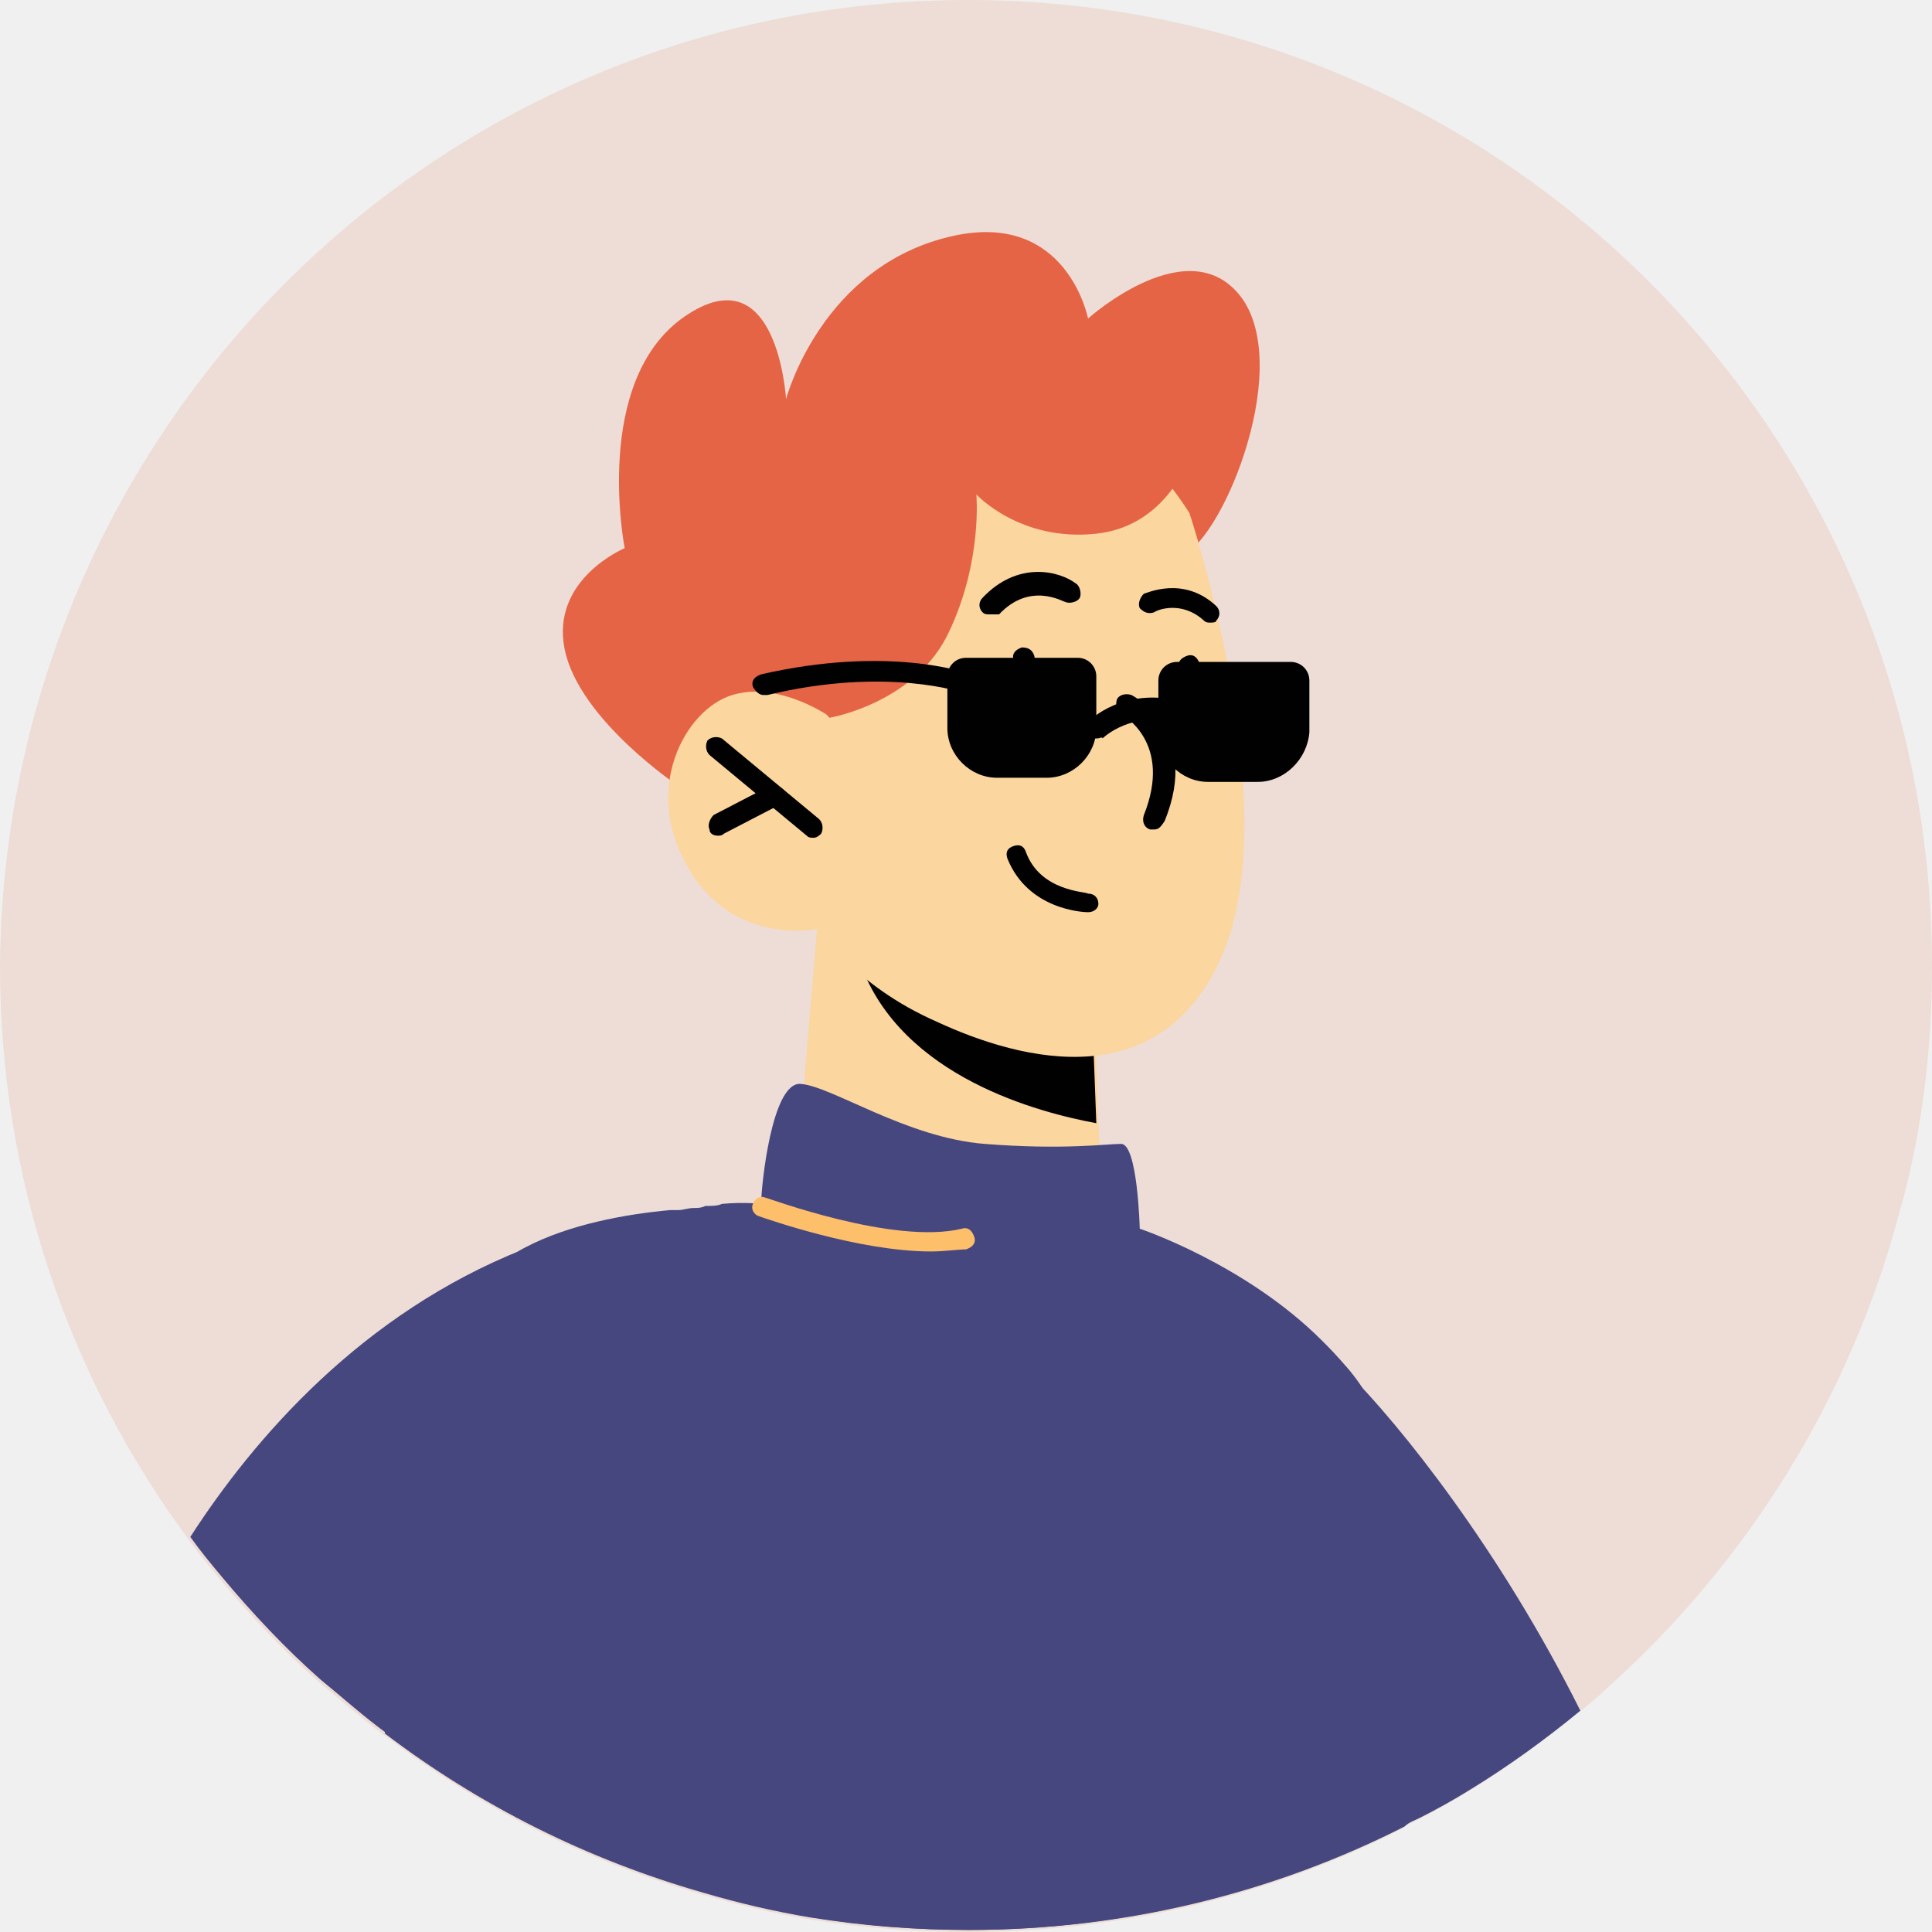
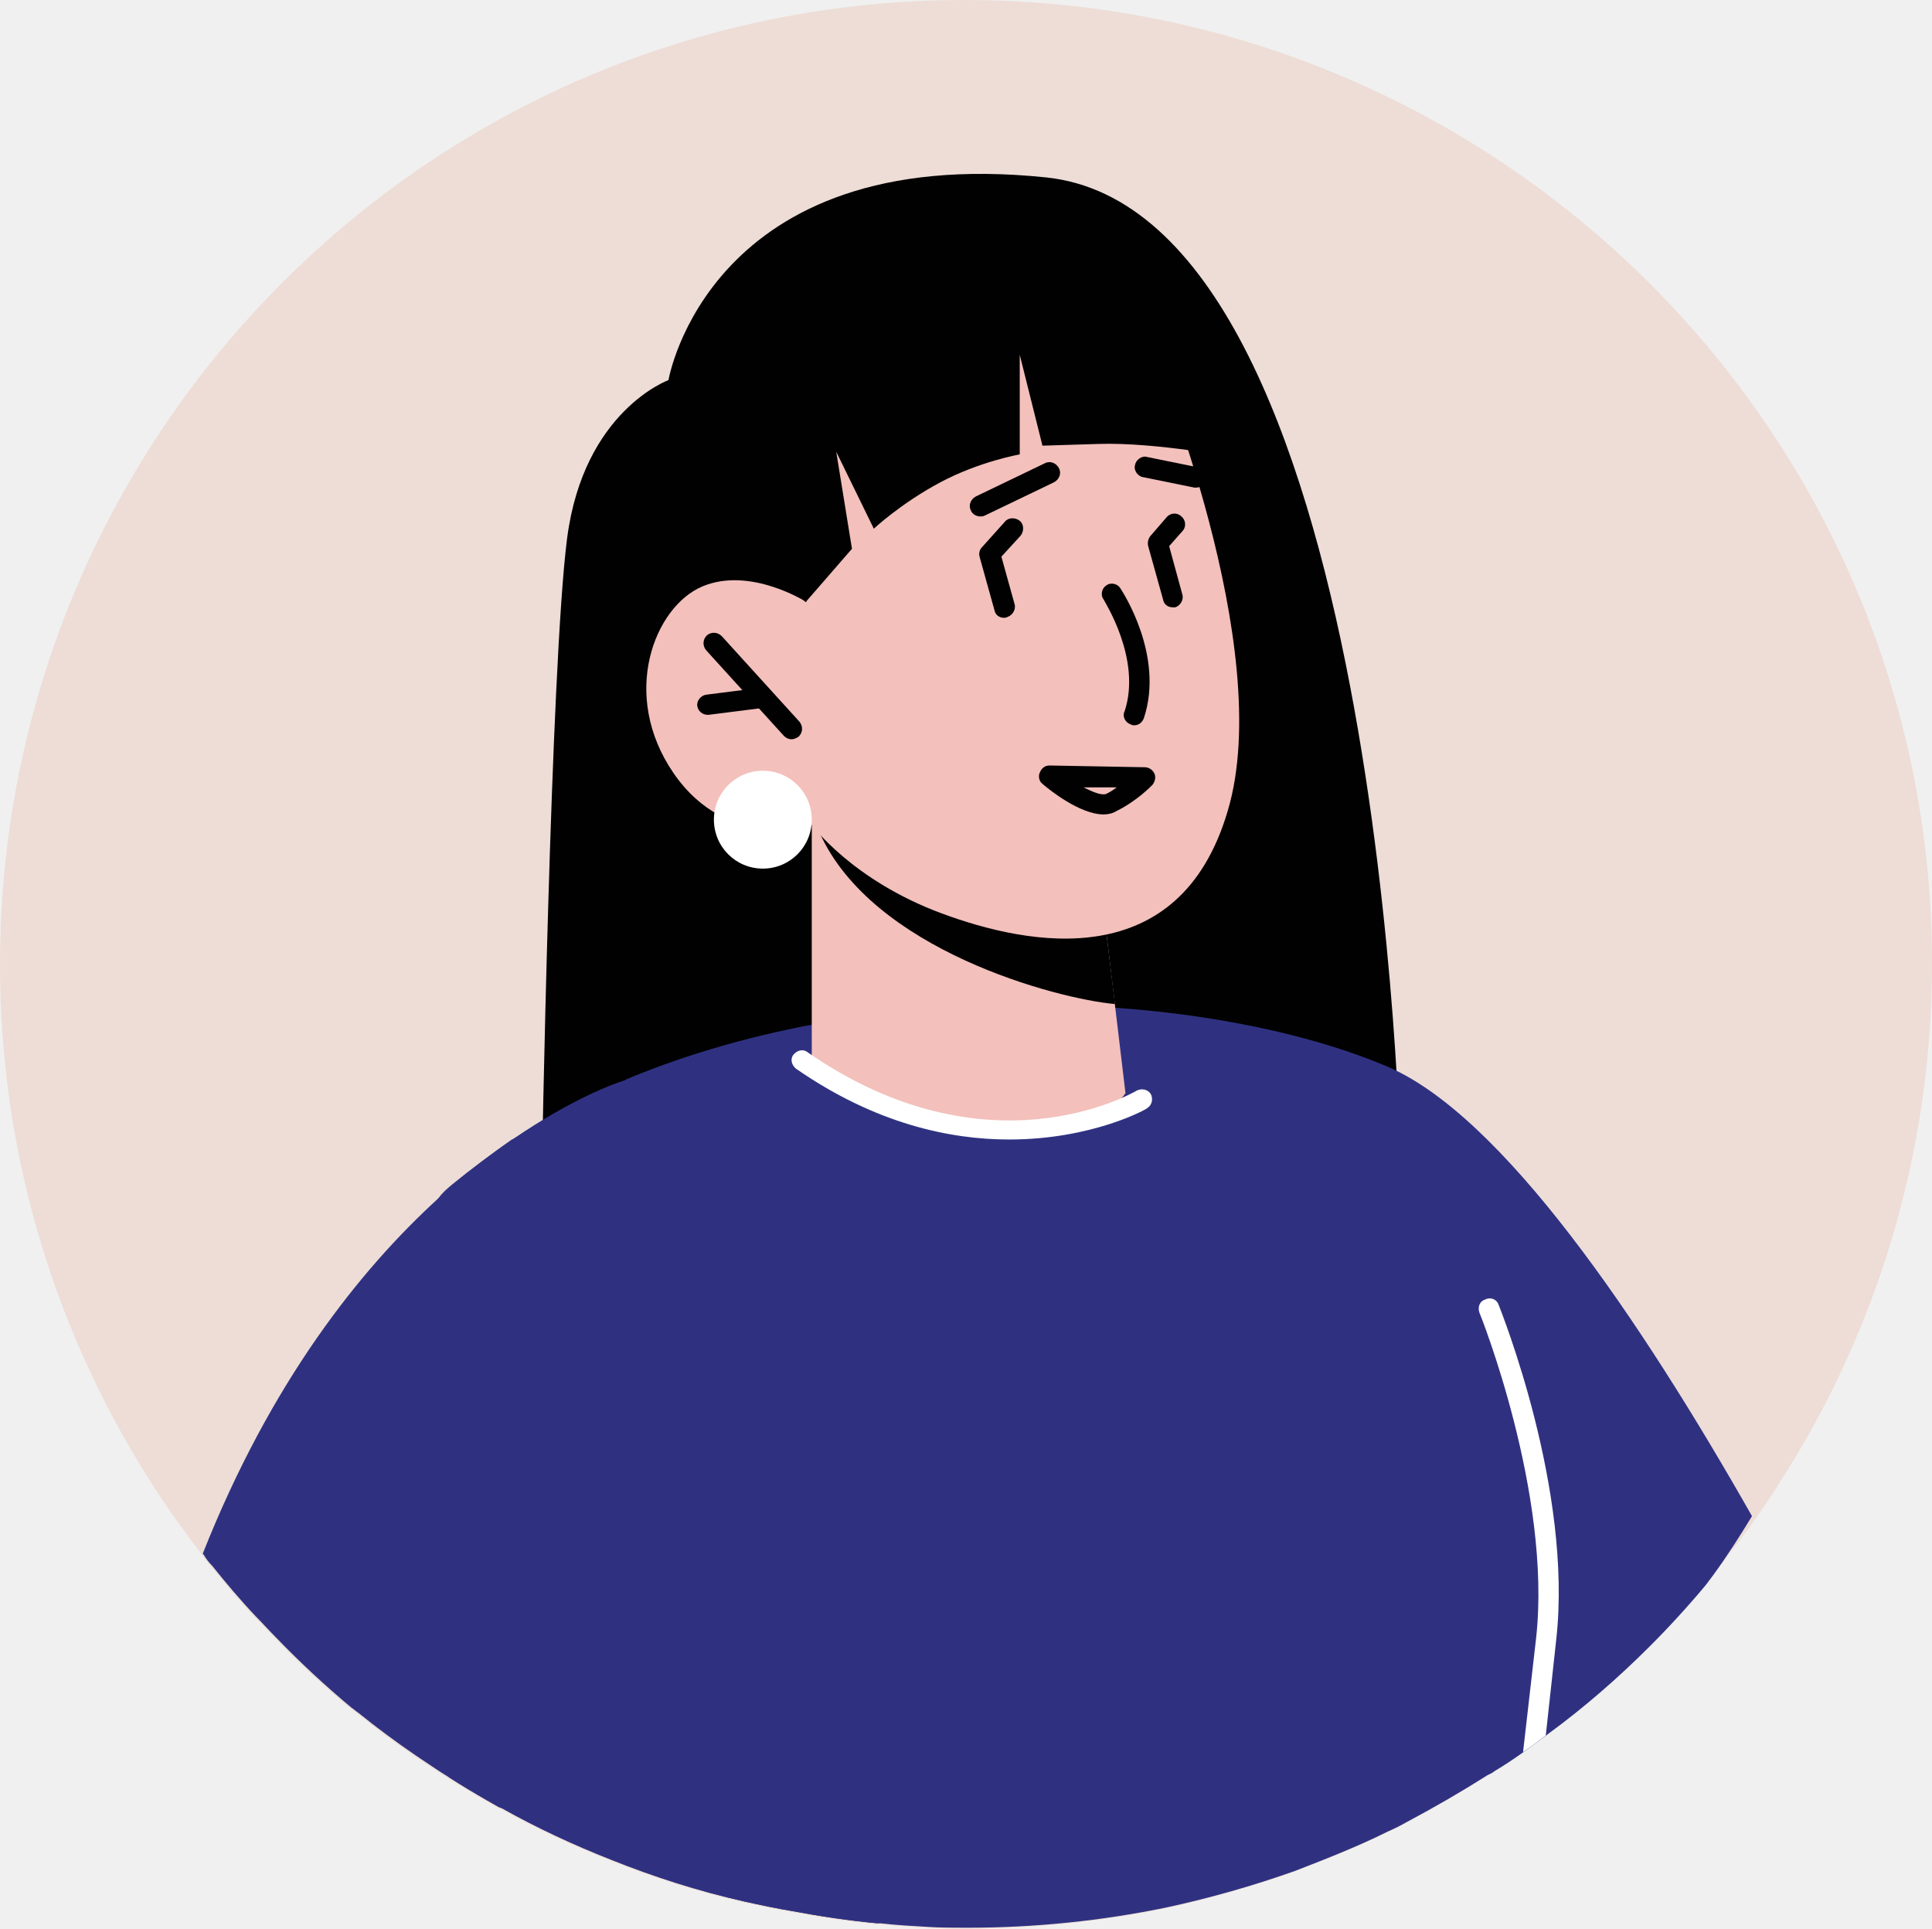
- <svg xmlns="http://www.w3.org/2000/svg" version="1.1" x="0px" y="0px" style="enable-background:new 0 0 134 123;" xml:space="preserve" viewBox="18.9 15 93.4 93.4">
-   <style type="text/css"> 	.st0{fill:#F3F6FB;} 	.st1{fill:none;stroke:#2B2E81;stroke-width:2;stroke-miterlimit:10;} 	.st2{fill:#E0E1E0;} 	.st3{fill:#F1F0F0;} 	.st4{fill:#273339;} 	.st5{fill:#EBEBEB;} 	.st6{fill:#2F3180;} 	.st7{fill:#FFFFFF;} 	.st8{opacity:0.3;fill:#010101;enable-background:new    ;} 	.st9{fill:#B97A65;} 	.st10{opacity:0.2;fill:#010101;enable-background:new    ;} 	.st11{fill:#A34F40;} 	.st12{fill:#DE5854;} 	.st13{fill:#9F5C54;} 	.st14{opacity:0.2;} 	.st15{fill:#010101;} 	.st16{fill:#E9B376;} 	.st17{opacity:0.8;fill:#FFFFFF;enable-background:new    ;} 	.st18{fill:#D58745;} 	.st19{opacity:0.4;fill:#FFFFFF;enable-background:new    ;} 	.st20{fill:#EEC1BB;} 	.st21{fill:#D9857D;} 	.st22{fill:none;} 	.st23{fill:#F5F6F6;} 	.st24{fill:#FAFBFC;} 	.st25{fill:#FCBF9E;} 	.st26{fill:#F8996E;} 	.st27{fill:#465B64;} 	.st28{opacity:0.3;} 	.st29{opacity:0.25;fill:#FFFFFF;enable-background:new    ;} 	.st30{opacity:0.1;fill:#010101;enable-background:new    ;} 	.st31{opacity:0.1;fill:#FFFFFF;enable-background:new    ;} 	.st32{opacity:5.000000e-02;fill:#010101;enable-background:new    ;} 	.st33{opacity:0.15;fill:#FFFFFF;enable-background:new    ;} 	.st34{opacity:0.4;fill:#010101;enable-background:new    ;} 	.st35{opacity:0.5;fill:#010101;enable-background:new    ;} 	.st36{opacity:0.25;fill:#010101;enable-background:new    ;} 	.st37{opacity:0.15;fill:#010101;enable-background:new    ;} 	.st38{opacity:0.45;fill:#010101;enable-background:new    ;} 	.st39{opacity:0.35;fill:#010101;enable-background:new    ;} 	.st40{fill:#F8A7A8;} 	.st41{fill:#384850;} 	.st42{opacity:0.6;fill:#FFFFFF;enable-background:new    ;} 	.st43{opacity:0.1;fill:#2F3180;enable-background:new    ;} 	.st44{opacity:0.2;fill:#2F3180;enable-background:new    ;} 	.st45{fill:#B26769;} 	.st46{fill:#F3908F;} 	.st47{opacity:0.7;fill:#FFFFFF;enable-background:new    ;} 	.st48{fill:#AF7562;} 	.st49{fill:#70453A;} 	.st50{opacity:0.5;fill:#FFFFFF;enable-background:new    ;} 	.st51{opacity:0.3;fill:#FFFFFF;enable-background:new    ;} 	.st52{opacity:0.6;} 	.st53{opacity:0.7;} 	.st54{fill:#884D4D;} 	.st55{fill:#C8856A;} 	.st56{fill:#B06252;} 	.st57{fill:none;stroke:#000000;stroke-miterlimit:10;} 	.st58{fill:#D51F26;} 	.st59{fill:#E6E6E5;} 	.st60{opacity:0.15;} 	.st61{opacity:0.2;fill:#FFFFFF;enable-background:new    ;} 	.st62{opacity:0.4;} 	.st63{clip-path:url(#SVGID_2_);} 	.st64{opacity:0.1;} 	.st65{clip-path:url(#SVGID_4_);} 	.st66{clip-path:url(#SVGID_6_);} 	.st67{fill:#FFFFFF;stroke:#000000;stroke-width:2;stroke-miterlimit:10;} 	.st68{opacity:0.5;} 	.st69{fill:#FBBD9D;} 	.st70{fill:#EB9A6F;} 	.st71{opacity:0.6;fill:#010101;enable-background:new    ;} 	.st72{fill:#FAC2BE;} 	.st73{fill:#EC847E;} 	.st74{opacity:0.9;} 	.st75{fill:#803F3C;} 	.st76{fill:#631112;} 	.st77{fill:#FCB574;} 	.st78{fill:#ED893F;} 	.st79{opacity:0.9;fill:#FFFFFF;enable-background:new    ;} 	.st80{fill:#C8C7C6;} 	.st81{opacity:0.6;fill:#2F3180;enable-background:new    ;} 	.st82{fill:#FDFEFF;} 	.st83{fill:#D4766B;} 	.st84{opacity:0.3;fill:#384850;enable-background:new    ;} 	.st85{fill:#F598B9;} 	.st86{clip-path:url(#SVGID_8_);} 	.st87{clip-path:url(#SVGID_10_);} 	.st88{clip-path:url(#SVGID_12_);} 	.st89{fill:#9B6E66;} 	.st90{fill:#714D46;} 	.st91{fill:#C78976;} 	.st92{fill:#935C4D;} 	.st93{fill:#EDDDD6;} 	.st94{fill:#474780;} 	.st95{fill:#E56445;} 	.st96{fill:#FCD69F;} 	.st97{fill:#FEBF6A;} 	.st98{fill:#2D328F;} 	.st99{fill:#9492C7;} 	.st100{fill:#7470B3;} 	.st101{fill:#F8A398;} 	.st102{fill:#F3C0BC;} 	.st103{fill:#7A491D;} 	.st104{fill:#FCB45D;} 	.st105{fill:#608558;} 	.st106{fill:#F47351;} 	.st107{fill:#B77E34;} 	.st108{fill:#7D6154;} 	.st109{fill:#50784A;} 	.st110{fill:#F17E65;} 	.st111{fill:#142148;} 	.st112{fill:#F8B384;} 	.st113{fill:#E38B6D;} 	.st114{fill:#758BC6;} </style>
+ <svg xmlns="http://www.w3.org/2000/svg" version="1.1" x="0px" y="0px" style="enable-background:new 0 0 247 240;" xml:space="preserve" viewBox="11.1 11.4 221.1 220.7">
+   <style type="text/css"> 	.st0{fill:#F3F6FB;} 	.st1{fill:none;stroke:#2B2E81;stroke-width:2;stroke-miterlimit:10;} 	.st2{fill:#E0E1E0;} 	.st3{fill:#F1F0F0;} 	.st4{fill:#273339;} 	.st5{fill:#EBEBEB;} 	.st6{fill:#2F3180;} 	.st7{fill:#FFFFFF;} 	.st8{opacity:0.3;fill:#010101;enable-background:new    ;} 	.st9{fill:#B97A65;} 	.st10{opacity:0.2;fill:#010101;enable-background:new    ;} 	.st11{fill:#A34F40;} 	.st12{fill:#DE5854;} 	.st13{fill:#9F5C54;} 	.st14{opacity:0.2;} 	.st15{fill:#010101;} 	.st16{fill:#E9B376;} 	.st17{opacity:0.8;fill:#FFFFFF;enable-background:new    ;} 	.st18{fill:#D58745;} 	.st19{opacity:0.4;fill:#FFFFFF;enable-background:new    ;} 	.st20{fill:#EEC1BB;} 	.st21{fill:#D9857D;} 	.st22{fill:none;} 	.st23{fill:#F5F6F6;} 	.st24{fill:#FAFBFC;} 	.st25{fill:#FCBF9E;} 	.st26{fill:#F8996E;} 	.st27{fill:#465B64;} 	.st28{opacity:0.3;} 	.st29{opacity:0.25;fill:#FFFFFF;enable-background:new    ;} 	.st30{opacity:0.1;fill:#010101;enable-background:new    ;} 	.st31{opacity:0.1;fill:#FFFFFF;enable-background:new    ;} 	.st32{opacity:5.000000e-02;fill:#010101;enable-background:new    ;} 	.st33{opacity:0.15;fill:#FFFFFF;enable-background:new    ;} 	.st34{opacity:0.4;fill:#010101;enable-background:new    ;} 	.st35{opacity:0.5;fill:#010101;enable-background:new    ;} 	.st36{opacity:0.25;fill:#010101;enable-background:new    ;} 	.st37{opacity:0.15;fill:#010101;enable-background:new    ;} 	.st38{opacity:0.45;fill:#010101;enable-background:new    ;} 	.st39{opacity:0.35;fill:#010101;enable-background:new    ;} 	.st40{fill:#F8A7A8;} 	.st41{fill:#384850;} 	.st42{opacity:0.6;fill:#FFFFFF;enable-background:new    ;} 	.st43{opacity:0.1;fill:#2F3180;enable-background:new    ;} 	.st44{opacity:0.2;fill:#2F3180;enable-background:new    ;} 	.st45{fill:#B26769;} 	.st46{fill:#F3908F;} 	.st47{opacity:0.7;fill:#FFFFFF;enable-background:new    ;} 	.st48{fill:#AF7562;} 	.st49{fill:#70453A;} 	.st50{opacity:0.5;fill:#FFFFFF;enable-background:new    ;} 	.st51{opacity:0.3;fill:#FFFFFF;enable-background:new    ;} 	.st52{opacity:0.6;} 	.st53{opacity:0.7;} 	.st54{fill:#884D4D;} 	.st55{fill:#C8856A;} 	.st56{fill:#B06252;} 	.st57{fill:none;stroke:#000000;stroke-miterlimit:10;} 	.st58{fill:#D51F26;} 	.st59{fill:#E6E6E5;} 	.st60{opacity:0.15;} 	.st61{opacity:0.2;fill:#FFFFFF;enable-background:new    ;} 	.st62{opacity:0.4;} 	.st63{clip-path:url(#SVGID_2_);} 	.st64{opacity:0.1;} 	.st65{clip-path:url(#SVGID_4_);} 	.st66{clip-path:url(#SVGID_6_);} 	.st67{fill:#FFFFFF;stroke:#000000;stroke-width:2;stroke-miterlimit:10;} 	.st68{opacity:0.5;} 	.st69{fill:#FBBD9D;} 	.st70{fill:#EB9A6F;} 	.st71{opacity:0.6;fill:#010101;enable-background:new    ;} 	.st72{fill:#FAC2BE;} 	.st73{fill:#EC847E;} 	.st74{opacity:0.9;} 	.st75{fill:#803F3C;} 	.st76{fill:#631112;} 	.st77{fill:#FCB574;} 	.st78{fill:#ED893F;} 	.st79{opacity:0.9;fill:#FFFFFF;enable-background:new    ;} 	.st80{fill:#C8C7C6;} 	.st81{opacity:0.6;fill:#2F3180;enable-background:new    ;} 	.st82{fill:#FDFEFF;} 	.st83{fill:#D4766B;} 	.st84{opacity:0.3;fill:#384850;enable-background:new    ;} 	.st85{fill:#F598B9;} 	.st86{clip-path:url(#SVGID_8_);} 	.st87{clip-path:url(#SVGID_10_);} 	.st88{clip-path:url(#SVGID_12_);} 	.st89{fill:#9B6E66;} 	.st90{fill:#714D46;} 	.st91{fill:#C78976;} 	.st92{fill:#935C4D;} 	.st93{fill:#EDDDD6;} 	.st94{fill:#474780;} 	.st95{fill:#E56445;} 	.st96{fill:#FCD69F;} 	.st97{fill:#FEBF6A;} 	.st98{fill:#2D328F;} 	.st99{fill:#9492C7;} 	.st100{fill:#7470B3;} 	.st101{fill:#F8A398;} 	.st102{fill:#F3C0BC;} 	.st103{fill:#7A491D;} 	.st104{fill:#FCB45D;} 	.st105{fill:#608558;} 	.st106{fill:#F47351;} 	.st107{fill:#B77E34;} 	.st108{fill:#7D6154;} 	.st109{fill:#50784A;} 	.st110{fill:#F17E65;} 	.st111{fill:#142148;} 	.st112{fill:#F8B384;} 	.st113{fill:#E38B6D;} 	.st114{fill:#758BC6;} 	.st115{fill:none;stroke:#2F3180;stroke-width:4;stroke-miterlimit:10;} 	.st116{fill:#2B2E81;} 	.st117{display:none;fill:#4174B9;} 	.st118{display:none;fill:#E6F5F8;} 	.st119{opacity:0.37;fill:#FFFFFF;} 	.st120{fill:#F4D242;} 	.st121{fill:#5A5A5C;} 	.st122{fill:#808184;} 	.st123{clip-path:url(#SVGID_14_);} 	.st124{clip-path:url(#SVGID_16_);} 	.st125{clip-path:url(#SVGID_18_);} </style>
  <g id="Calque_1"> </g>
  <g id="Calque_2">
    <g>
-       <path class="st93" d="M112.3,61.7c0,4.1-0.5,8.2-1.6,12c-2.4,9-7.4,16.9-14.1,22.9c-0.4,0.4-0.9,0.8-1.4,1.2    c-1.7,1.4-3.5,2.7-5.3,3.8c-0.8,0.5-1.7,1-2.5,1.4c-0.2,0.1-0.5,0.2-0.7,0.4c-6.3,3.2-13.5,5-21,5c-2.6,0-5.1-0.2-7.6-0.6    c-1.8-0.3-3.5-0.7-5.2-1.2c-5.6-1.6-10.8-4.2-15.4-7.7c-1.1-0.8-2.1-1.7-3.2-2.6c-1.7-1.5-3.3-3.2-4.8-5c-0.5-0.6-1-1.2-1.5-1.9    c-5.7-7.7-9.1-17.3-9.1-27.7C19.1,35.9,39.9,15,65.7,15S112.3,35.9,112.3,61.7z" />
+       <path class="st93" d="M232.2,121.6c0,21.9-6.4,42.3-17.4,59.4c-2.3,3.7-4.9,7.2-7.7,10.6c-0.3,0.4-0.6,0.8-0.9,1.2    c-2,2.4-4.2,4.8-6.4,7c-3.6,3.6-7.5,7-11.6,10c-0.1,0.1-0.2,0.2-0.4,0.3c-0.9,0.7-1.7,1.3-2.6,1.9c-1,0.8-2.1,1.5-3.2,2.2    c-0.2,0.2-0.5,0.3-0.7,0.4c-3,1.9-6.1,3.7-9.3,5.4c-0.7,0.4-1.5,0.8-2.2,1.1c-3.4,1.7-7,3.1-10.6,4.5c-4.8,1.7-9.7,3.1-14.8,4.2    c-7.3,1.5-14.9,2.3-22.7,2.3c-1.5,0-3.1,0-4.6-0.1c-1.8-0.1-3.5-0.2-5.3-0.4c-0.1,0-0.2,0-0.3,0c-3.3-0.3-6.6-0.8-9.8-1.4    c-1.8-0.3-3.7-0.7-5.5-1.1c-5.3-1.2-10.3-2.8-15.3-4.8c-4.3-1.7-8.4-3.6-12.5-5.9c-0.1,0-0.2-0.1-0.3-0.1    c-0.5-0.3-0.9-0.5-1.4-0.8c-1.4-0.8-2.9-1.7-4.3-2.6c-1.3-0.8-2.6-1.7-3.8-2.5c-2.2-1.5-4.5-3.2-6.6-4.9c-0.3-0.2-0.5-0.4-0.8-0.6    c-3-2.5-5.9-5.2-8.6-8c-0.8-0.8-1.5-1.6-2.3-2.4c-1.8-1.9-3.4-3.8-5-5.8c-0.4-0.4-0.7-0.8-1-1.3c0,0-0.1-0.1-0.1-0.1    c-1.8-2.4-3.6-4.8-5.2-7.3c-11.3-17.3-17.9-38-17.9-60.2c0-61,49.4-110.4,110.4-110.4S232.2,60.7,232.2,121.6z" />
    </g>
    <g>
-       <path class="st94" d="M95.3,97.7c-1.7,1.4-3.5,2.7-5.3,3.8c-0.8,0.5-1.7,1-2.5,1.4c-0.2,0.1-0.5,0.2-0.7,0.4c-6.3,3.2-13.5,5-21,5    c-2.6,0-5.1-0.2-7.6-0.6c-1.8-0.3-3.5-0.7-5.2-1.2c-5.6-1.6-10.8-4.2-15.4-7.7c-1.1-0.8-2.1-1.7-3.2-2.6c-1.7-1.5-3.3-3.2-4.8-5    c-0.5-0.6-1-1.2-1.5-1.9c3.1-4.8,8.3-10.8,16.1-13.9c2.2-0.9,4.5-1.5,7-1.8c0.1,0,0.3,0,0.4,0c0.2,0,0.5-0.1,0.7-0.1c0,0,0,0,0,0    c0.2,0,0.4,0,0.6,0c0.3,0,0.6,0,0.8-0.1c0.6,0,1.3-0.1,1.9-0.1c17.4-0.7,26.6,6.2,27.1,6.6c0,0,0.1,0.1,0.1,0.1    c0.2,0.2,0.6,0.6,1.2,1.3C86.6,83.9,91.4,89.9,95.3,97.7z" />
+       <path class="st15" d="M171.4,144.8c0,0-2-109.1-40.6-113.1S87.6,54.9,87.6,54.9S77.9,58.4,76,73c-1.9,14.7-2.9,73.2-2.9,73.2    l87.2,5L171.4,144.8z" />
    </g>
    <g>
-       <path class="st95" d="M59,49.7c0,0,3.9-1,5.8-3.2c1.8-2.3,2.1-7.9,2.1-7.9s7.1,3.7,9,3.3c1.9-0.4,5.5-8.8,3.1-12.4    c-2.5-3.6-7.5,0.9-7.5,0.9s-1-5.2-6.5-4c-6.4,1.4-8.1,7.9-8.1,7.9s-0.4-7.1-4.9-4c-4.5,3.1-2.9,11.2-2.9,11.2s-3.6,1.5-2.9,4.9    c0.7,3.4,5.5,6.6,5.5,6.6L59,49.7z" />
+       <path class="st6" d="M211.6,184.9c-1.4,2.3-2.8,4.5-4.4,6.7c-0.3,0.4-0.6,0.8-0.9,1.2c-2,2.4-4.2,4.8-6.4,7    c-3.6,3.6-7.5,7-11.6,10c-2,1.5-4,3-6.2,4.3c-0.2,0.2-0.5,0.3-0.7,0.4c-3,1.9-6.1,3.7-9.3,5.4c-0.7,0.4-1.5,0.8-2.2,1.1    c-3.4,1.7-7,3.1-10.6,4.5c-4.8,1.7-9.7,3.1-14.8,4.2c-7.3,1.5-14.9,2.3-22.7,2.3c-1.5,0-3.1,0-4.6-0.1c-1.8-0.1-3.5-0.2-5.3-0.4    c-0.1,0-0.2,0-0.3,0c-3.3-0.3-6.6-0.8-9.8-1.4c-1.8-0.3-3.7-0.7-5.5-1.1c-5.3-1.2-10.3-2.8-15.3-4.8c-4.3-1.7-8.4-3.6-12.5-5.9    c-0.1,0-0.2-0.1-0.3-0.1c-0.5-0.3-0.9-0.5-1.4-0.8c-1.4-0.8-2.9-1.7-4.3-2.6c-7.4-29.2-10.3-55.6-1.2-66.3c0.4-0.6,1-1.1,1.6-1.6    c2.2-1.8,4.5-3.5,6.8-5.1c0.1,0,0.2-0.1,0.2-0.1c4-2.6,8.3-4.8,12.8-6.7c0,0,0.1-0.1,0.1-0.1c29-12.1,66.3-10.1,86.7-1.6    C182.9,138.7,199,162.7,211.6,184.9z" />
    </g>
    <g>
      <g>
-         <path class="st96" d="M58.4,59.9l-0.9,10.7c0,0,1.7,3.2,8.1,4.3c4.8,0.8,6.6-0.1,6.6-0.1L72,69.2l-0.2-5.3l-11.4-3.4L58.4,59.9z" />
+         <g>
+           <g>
+             <path class="st102" d="M104,105.7l0,26.8c0,0,4.8,7.7,20.5,9c11.7,0.9,15.4-5,15.4-5l-2.8-23.5l-28.3-6.2L104,105.7z" />
+           </g>
+         </g>
      </g>
    </g>
    <g>
      <g>
-         <path class="st15" d="M60.3,60.5c0,0.3,0.1,0.6,0.2,1.1c2,5.5,8.7,7.2,11.4,7.7l-0.2-5.3L60.3,60.5z" />
+         <g>
+           <g>
+             <path class="st15" d="M104.1,104.1c0.1,0.7,0.3,1.6,0.8,2.6c6,13.4,27.1,19,33.8,19.6l-1.6-13.2L104.1,104.1z" />
+           </g>
+         </g>
      </g>
    </g>
    <g>
      <g>
-         <path class="st96" d="M76.4,39.8c0,0,4.6,13.8,1.7,21.1c-2.9,7.2-9.8,5.4-13.9,3.5c-4.1-1.8-5.7-4.5-5.7-4.5s-4.1,0.9-6.3-2.9     c-2.3-3.8-0.2-7.7,2.1-8.4c2.3-0.7,4.8,1.1,4.8,1.1l-1.7-4.1C57.3,45.7,68.2,26.9,76.4,39.8z" />
+         <path class="st7" d="M189.2,199l-1.2,11c-0.9,0.7-1.7,1.3-2.6,1.9l1.5-13.1c1.8-16.5-6.4-37-6.5-37.2c-0.2-0.6,0-1.3,0.7-1.5     c0.6-0.3,1.3,0,1.5,0.6C182.9,161.5,191.1,181.9,189.2,199z" />
      </g>
    </g>
    <g>
-       <path class="st15" d="M58.2,55.5c-0.1,0-0.2,0-0.3-0.1l-4.7-3.9c-0.2-0.2-0.2-0.5-0.1-0.7c0.2-0.2,0.5-0.2,0.7-0.1l4.7,3.9    c0.2,0.2,0.2,0.5,0.1,0.7C58.4,55.5,58.3,55.5,58.2,55.5z" />
+       <g>
+         <g>
+           <g>
+             <path class="st102" d="M143.1,51.9c0,0,14.1,33.6,8.5,52.3c-5.5,18.7-22.6,15.5-32.8,11.7c-10.2-3.8-14.8-10.1-14.8-10.1       s-9.6,3.1-15.8-5.9c-6.2-9-2.2-19.1,3.3-21.4c5.5-2.3,11.9,1.8,11.9,1.8l-4.9-9.8C98.5,70.5,120.6,21.5,143.1,51.9z" />
+           </g>
+         </g>
+       </g>
    </g>
    <g>
-       <path class="st15" d="M66.7,44.7c-0.1,0-0.2,0-0.3-0.1c-0.2-0.2-0.2-0.5,0-0.7c1.7-1.8,3.7-1.3,4.5-0.7c0.2,0.1,0.3,0.5,0.2,0.7    c-0.1,0.2-0.5,0.3-0.7,0.2c-0.1,0-1.7-1-3.2,0.6C66.9,44.7,66.8,44.7,66.7,44.7z" />
+       <path class="st15" d="M140.9,94.4c-0.1,0-0.2,0-0.4-0.1c-0.6-0.2-1-0.9-0.7-1.5c2-6-2.4-12.7-2.4-12.8c-0.4-0.5-0.2-1.3,0.3-1.6    c0.5-0.4,1.3-0.2,1.6,0.3c0.2,0.3,5.1,7.7,2.7,14.9C141.8,94.1,141.4,94.4,140.9,94.4z" />
    </g>
    <g>
-       <path class="st15" d="M77.4,45.1c-0.1,0-0.2,0-0.3-0.1c-1.1-1-2.3-0.5-2.4-0.4c-0.3,0.1-0.5,0-0.7-0.2c-0.1-0.2,0-0.5,0.2-0.7    c0.1,0,1.9-0.9,3.5,0.6c0.2,0.2,0.2,0.5,0,0.7C77.7,45.1,77.5,45.1,77.4,45.1z" />
+       <path class="st15" d="M101.7,96c-0.3,0-0.6-0.1-0.9-0.4l-8.9-9.8c-0.4-0.5-0.4-1.2,0.1-1.7c0.5-0.4,1.2-0.4,1.7,0.1l8.9,9.8    c0.4,0.5,0.4,1.2-0.1,1.7C102.2,95.9,101.9,96,101.7,96z" />
    </g>
    <g>
-       <path class="st15" d="M74.7,55.1c-0.1,0-0.1,0-0.2,0c-0.3-0.1-0.4-0.4-0.3-0.7c1.4-3.5-1-4.8-1.1-4.9c-0.2-0.1-0.3-0.4-0.2-0.7    c0.1-0.2,0.4-0.3,0.7-0.2c0,0,3.4,1.7,1.6,6.1C75,55,74.9,55.1,74.7,55.1z" />
+       <path class="st15" d="M92.1,93.2c-0.6,0-1.1-0.4-1.2-1c-0.1-0.6,0.4-1.2,1-1.3l6.3-0.8c0.6-0.1,1.2,0.4,1.3,1    c0.1,0.6-0.4,1.2-1,1.3l-6.3,0.8C92.2,93.2,92.2,93.2,92.1,93.2z" />
    </g>
    <g>
-       <path class="st15" d="M76.9,50.2c-0.2,0-0.4-0.2-0.5-0.4l-0.5-2.5c-0.1-0.3,0.1-0.5,0.4-0.6c0.3-0.1,0.5,0.1,0.6,0.4l0.5,2.5    C77.4,49.9,77.3,50.2,76.9,50.2C77,50.2,76.9,50.2,76.9,50.2z" />
+       <path class="st15" d="M148,67.2c-0.1,0-0.2,0-0.2,0l-5.9-1.2c-0.6-0.1-1.1-0.8-0.9-1.4c0.1-0.6,0.8-1.1,1.4-0.9l5.9,1.2    c0.6,0.1,1.1,0.8,0.9,1.4C149,66.8,148.5,67.2,148,67.2z" />
    </g>
    <g>
-       <path class="st15" d="M68.9,49.8c-0.2,0-0.4-0.2-0.5-0.4l-0.5-2.5c-0.1-0.3,0.1-0.5,0.4-0.6c0.3,0,0.5,0.1,0.6,0.4l0.5,2.5    C69.5,49.5,69.3,49.7,68.9,49.8C69,49.8,68.9,49.8,68.9,49.8z" />
+       <path class="st15" d="M123.3,70.5c-0.4,0-0.9-0.2-1.1-0.7c-0.3-0.6,0-1.3,0.6-1.6l7.9-3.8c0.6-0.3,1.3,0,1.6,0.6    c0.3,0.6,0,1.3-0.6,1.6l-7.9,3.8C123.6,70.5,123.4,70.5,123.3,70.5z" />
    </g>
    <g>
-       <path class="st15" d="M71.5,59.1c-0.2,0-2.9-0.1-3.9-2.6c-0.1-0.3,0-0.5,0.3-0.6c0.3-0.1,0.5,0,0.6,0.3c0.7,1.9,2.9,1.9,3,2    c0.3,0,0.5,0.2,0.5,0.5C72,58.9,71.8,59.1,71.5,59.1C71.6,59.1,71.5,59.1,71.5,59.1z" />
+       <path class="st15" d="M145.3,80.9c-0.5,0-1-0.3-1.1-0.9l-1.7-6.1c-0.1-0.4,0-0.8,0.2-1.1l1.9-2.2c0.4-0.5,1.2-0.6,1.7-0.1    c0.5,0.4,0.6,1.2,0.1,1.7l-1.5,1.7l1.5,5.5c0.2,0.6-0.2,1.3-0.8,1.5C145.5,80.9,145.4,80.9,145.3,80.9z" />
    </g>
    <g>
-       <path class="st95" d="M59,49.7c0,0,4.2-0.7,5.8-4.2c1.6-3.4,1.3-6.6,1.3-6.6s2.1,2.3,5.8,1.9c3.7-0.4,4.7-4.2,4.7-4.2l-3.4-4    c0,0-13.9,2.9-14.2,2.5c-0.3-0.4-5.4,8.6-5.4,8.6L59,49.7z" />
+       <path class="st15" d="M126,82.1c-0.5,0-1-0.3-1.1-0.9l-1.7-6.1c-0.1-0.4,0-0.8,0.3-1.1l2.6-2.9c0.4-0.5,1.2-0.5,1.7-0.1    c0.5,0.4,0.5,1.2,0.1,1.7l-2.2,2.4l1.5,5.4c0.2,0.6-0.2,1.3-0.8,1.5C126.2,82.1,126.1,82.1,126,82.1z" />
    </g>
    <g>
-       <path class="st94" d="M86.7,103.3c-6.3,3.2-13.5,5-21,5c-2.6,0-5.1-0.2-7.6-0.6c-1.8-0.3-3.5-0.7-5.2-1.2    c-5.6-1.6-10.8-4.2-15.4-7.7c2-11.9,4-21.7,5.6-22.8c0.4-0.2,0.8-0.5,1.2-0.7c2.1-1.1,4.8-1.6,7-1.8c0.1,0,0.3,0,0.4,0    c0.2,0,0.5-0.1,0.7-0.1c0.2,0,0.4,0,0.6-0.1c0.3,0,0.6,0,0.8-0.1c1.1-0.1,1.9,0,1.9,0s0,0,0-0.1c0-0.7,0.5-5.8,1.9-5.7    c1.5,0.1,5.1,2.6,8.9,2.9s5.9,0,6.6,0c0.8,0,0.9,4.1,0.9,4.1s5.1,1.7,8.8,5.4c0,0,0.1,0.1,0.1,0.1c0.2,0.2,0.6,0.6,1.2,1.3    c0.5,0.6,0.9,1.2,1.2,1.9C86.6,85.2,86.8,93.5,86.7,103.3z" />
+       <path class="st15" d="M152.7,63.8c0,0-9.3-1.8-15.8-1.6c-6.5,0.2-6.5,0.2-6.5,0.2L127.8,52l0,11.4c0,0-4.6,0.8-9.1,3.2    c-4.5,2.4-7.6,5.3-7.6,5.3l-4.3-8.8l1.8,11.1l-5.3,6.1l-7.9-7.4l5.1-15.4c0,0,12-16.7,12.9-16.9c0.9-0.2,18.2-1.2,18.2-1.2    s14.9,5.8,15.2,6.3C147.3,46.1,152.7,63.8,152.7,63.8z" />
    </g>
    <g>
-       <path class="st97" d="M63.9,75.5c-3.5,0-8-1.6-8.3-1.7c-0.3-0.1-0.4-0.4-0.3-0.6c0.1-0.3,0.4-0.4,0.6-0.3c0.1,0,6.2,2.3,9.5,1.5    c0.3-0.1,0.5,0.1,0.6,0.4c0.1,0.3-0.1,0.5-0.4,0.6C65.2,75.4,64.6,75.5,63.9,75.5z" />
+       <path class="st7" d="M126.6,141.8c-6.8,0-15.3-1.8-24.4-8.1c-0.5-0.4-0.7-1.1-0.3-1.6c0.4-0.5,1.1-0.7,1.6-0.3    c20.5,14.2,37,4.8,37.7,4.4c0.6-0.3,1.3-0.1,1.6,0.4c0.3,0.6,0.1,1.3-0.4,1.6C142.4,138.3,136.1,141.8,126.6,141.8z" />
    </g>
    <g>
-       <path class="st15" d="M53.6,55.4c-0.2,0-0.4-0.1-0.4-0.3c-0.1-0.2,0-0.5,0.2-0.7l2.7-1.4c0.2-0.1,0.5,0,0.7,0.2    c0.1,0.2,0,0.5-0.2,0.7l-2.7,1.4C53.8,55.4,53.7,55.4,53.6,55.4z" />
+       <path class="st6" d="M111.6,231.5c-3.3-0.3-6.6-0.8-9.8-1.4c-1.8-0.3-3.7-0.7-5.5-1.1c-5.3-1.2-10.3-2.8-15.3-4.8    c-4.3-1.7-8.4-3.6-12.5-5.9c-0.1,0-0.2-0.1-0.3-0.1c-0.5-0.3-0.9-0.5-1.4-0.8c-1.4-0.8-2.9-1.7-4.3-2.6c-1.3-0.8-2.6-1.7-3.8-2.5    c-2.2-1.5-4.5-3.2-6.6-4.9c-0.3-0.2-0.5-0.4-0.8-0.6c-3-2.5-5.9-5.2-8.6-8c-0.8-0.8-1.5-1.6-2.3-2.4c-1.8-1.9-3.4-3.8-5-5.8    c-0.4-0.4-0.7-0.8-1-1.3c0,0-0.1-0.1-0.1-0.1c7.8-19.7,18-32.5,27-40.7c3-2.7,5.8-4.9,8.4-6.7c0.1,0,0.2-0.1,0.2-0.1    c6.7-4.6,11.7-6.4,12.8-6.7c0,0,0.1-0.1,0.1-0.1C83.1,134.8,111.6,231.5,111.6,231.5z" />
    </g>
    <g>
-       <path class="st15" d="M69.5,52.6h-2.4c-1.3,0-2.4-1.1-2.4-2.4v-2.5c0-0.5,0.4-0.9,0.9-0.9H71c0.5,0,0.9,0.4,0.9,0.9v2.5    C71.9,51.5,70.8,52.6,69.5,52.6z" />
+       <path class="st15" d="M137.4,104.6c-2.7,0-6.2-2.8-7-3.5c-0.4-0.3-0.5-0.9-0.3-1.3c0.2-0.5,0.6-0.8,1.1-0.8l10.9,0.2    c0.5,0,0.9,0.3,1.1,0.7c0.2,0.4,0.1,0.9-0.2,1.3c-0.1,0.1-1.7,1.8-4.1,3C138.4,104.5,137.9,104.6,137.4,104.6z M135.1,101.5    c1.2,0.6,2.2,1,2.7,0.7c0.4-0.2,0.7-0.4,1.1-0.7L135.1,101.5z" />
    </g>
    <g>
-       <path class="st15" d="M79.7,52.8h-2.4c-1.3,0-2.4-1.1-2.4-2.4v-2.5c0-0.5,0.4-0.9,0.9-0.9h5.5c0.5,0,0.9,0.4,0.9,0.9v2.5    C82.1,51.7,81,52.8,79.7,52.8z" />
-     </g>
-     <g>
-       <path class="st15" d="M71.9,50.7c-0.1,0-0.3,0-0.4-0.1c-0.2-0.2-0.2-0.5,0-0.7c0.1-0.1,1.7-1.7,4.5-1c0.3,0.1,0.4,0.3,0.4,0.6    c-0.1,0.3-0.3,0.4-0.6,0.4c-2.2-0.5-3.5,0.7-3.6,0.8C72.2,50.6,72.1,50.7,71.9,50.7z" />
-     </g>
-     <g>
-       <path class="st15" d="M55.8,48.6c-0.2,0-0.4-0.2-0.5-0.4c-0.1-0.3,0.1-0.5,0.4-0.6c6.1-1.4,9.9-0.1,10.1,0    c0.3,0.1,0.4,0.4,0.3,0.6c-0.1,0.3-0.4,0.4-0.6,0.3c0,0-3.7-1.3-9.5,0.1C55.9,48.6,55.9,48.6,55.8,48.6z" />
+       <path class="st7" d="M104,105.2c0,3.1-2.5,5.6-5.6,5.6c-3.1,0-5.6-2.5-5.6-5.6s2.5-5.6,5.6-5.6C101.5,99.6,104,102.1,104,105.2z" />
    </g>
  </g>
+   <g id="Calque_3"> </g>
</svg>
